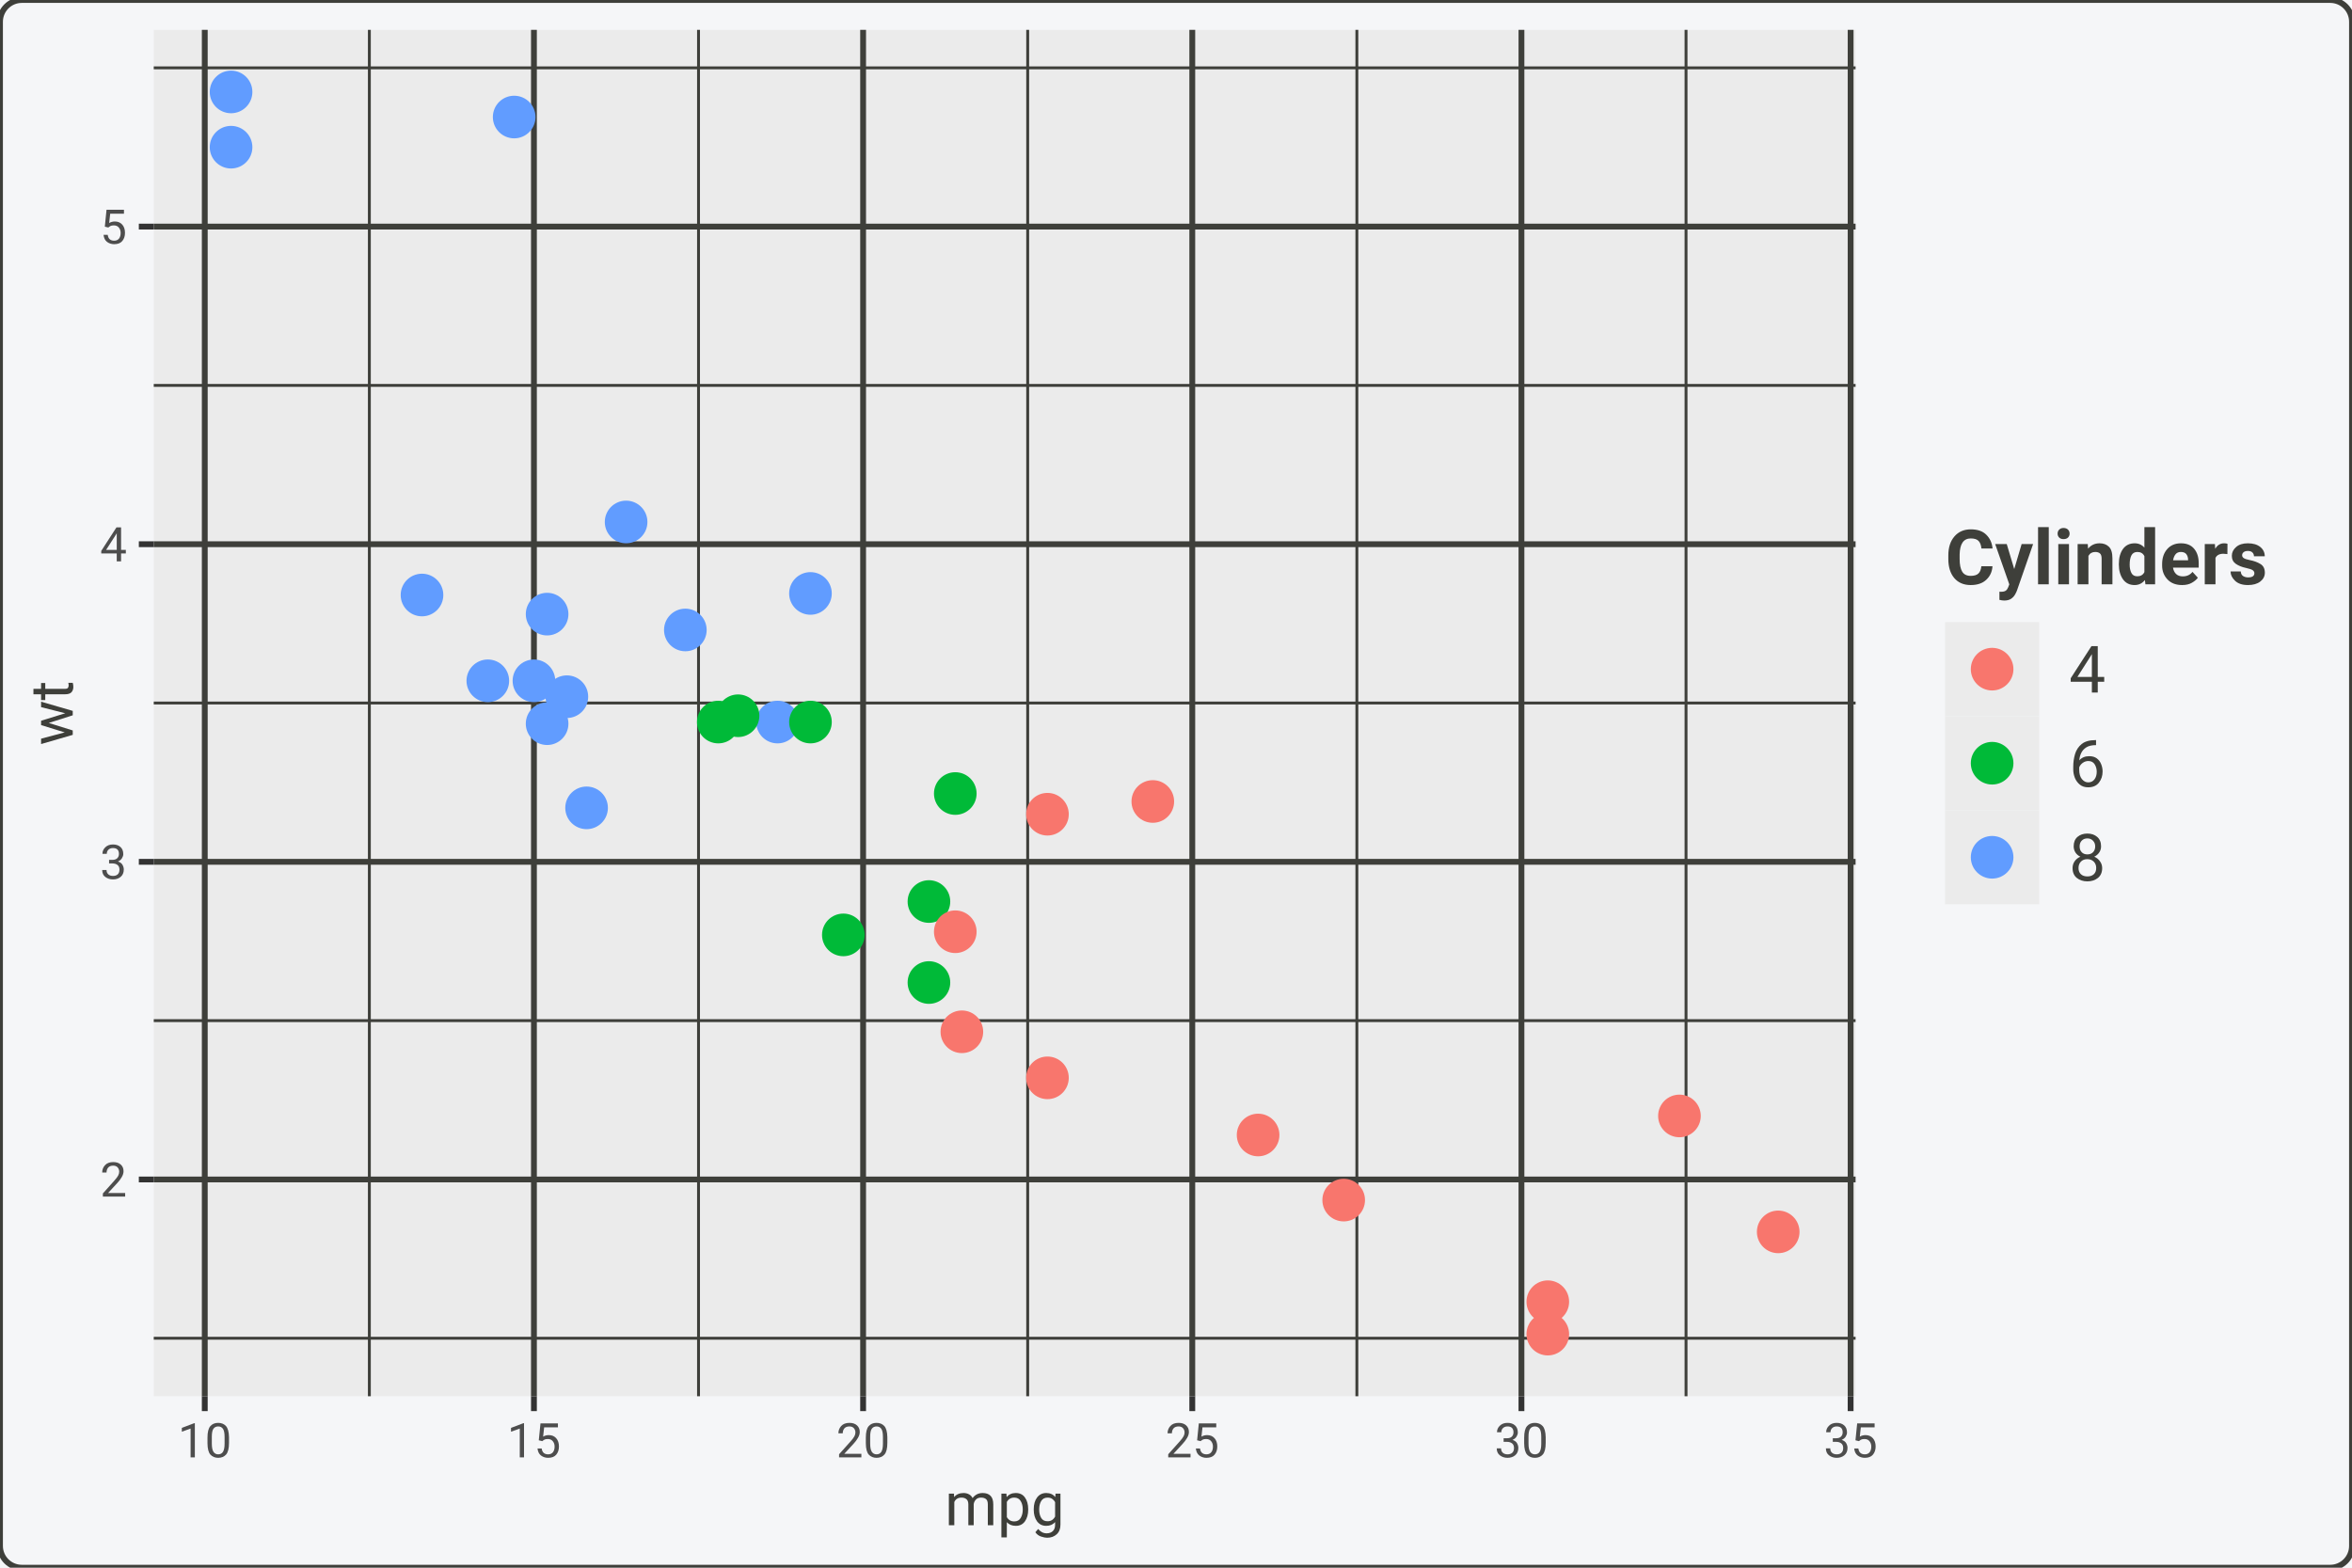
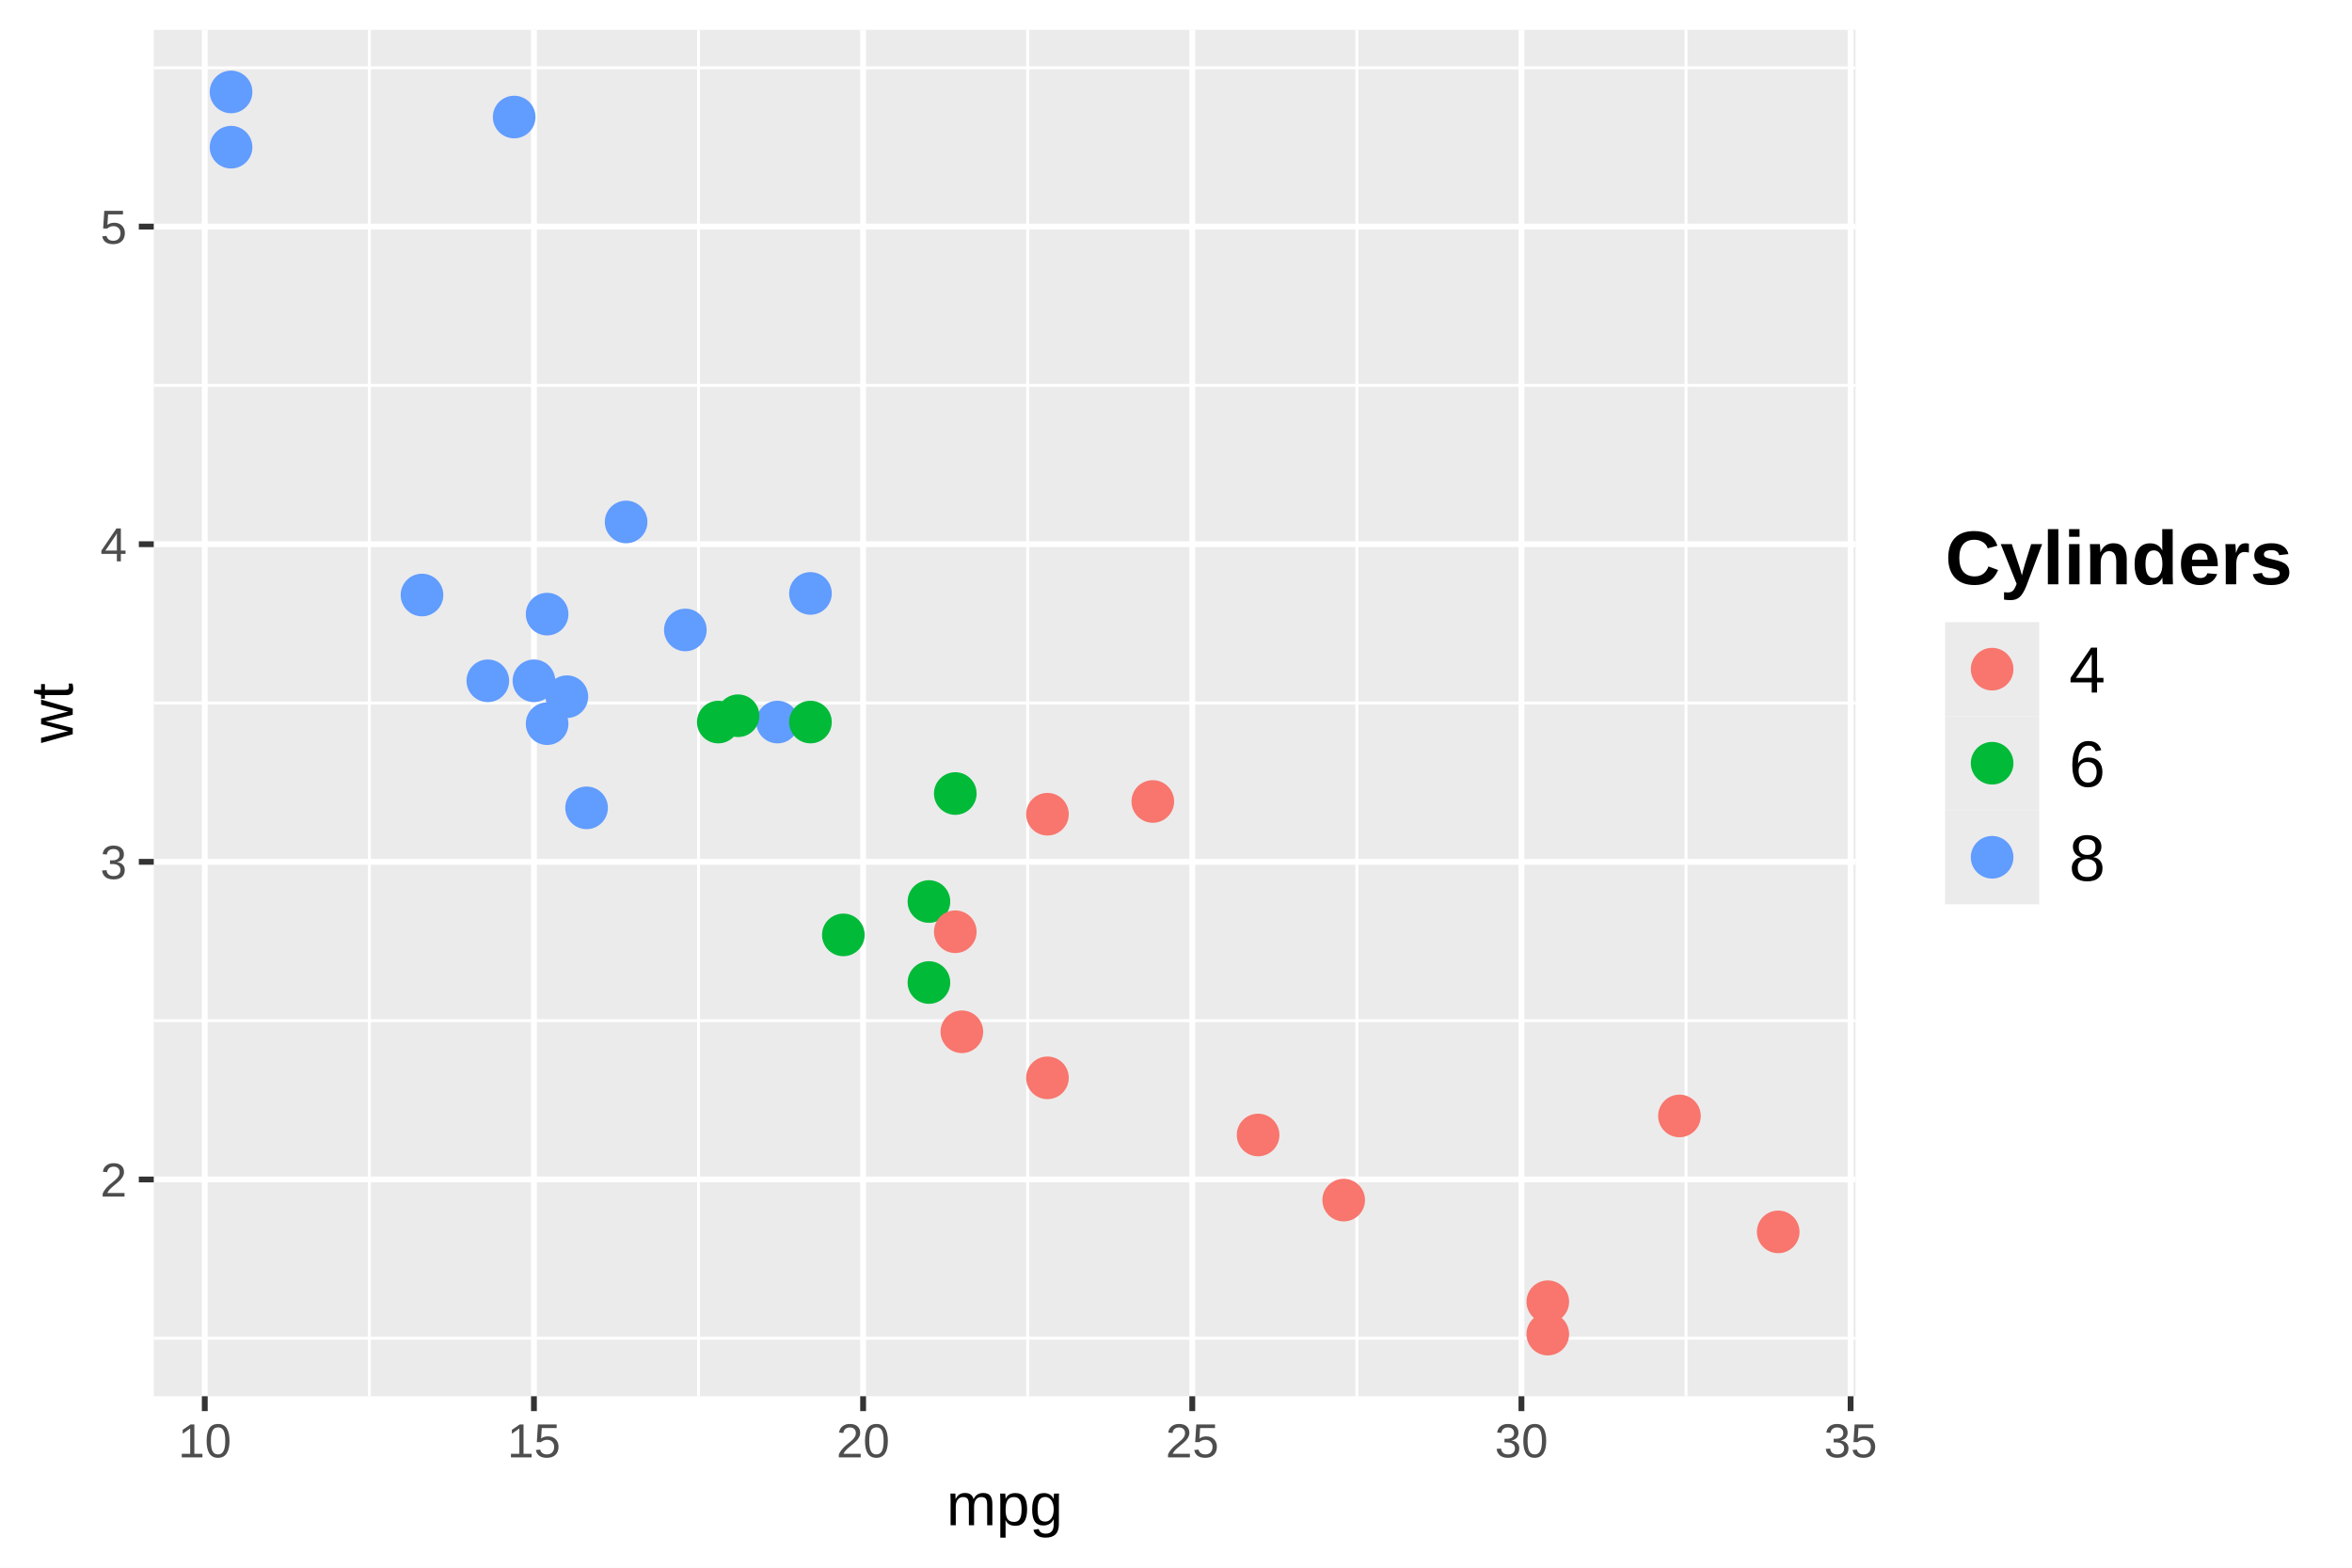
<svg xmlns="http://www.w3.org/2000/svg" width="432.00pt" height="288.00pt" viewBox="0 0 432.00 288.00">
  <g class="svglite">
    <defs>
      <style type="text/css">
-     /* theme-aware-processed */
-     .svglite line, .svglite polyline, .svglite polygon, .svglite path, .svglite circle {
+     .svglite line, .svglite polyline, .svglite polygon, .svglite path, .svglite rect, .svglite circle {
      fill: none;
-       stroke: #3E3F3A;
-       stroke-linecap: round;
-       stroke-linejoin: round;
-       stroke-miterlimit: 10.00;
-     }
-     .svglite &gt; g &gt; rect {
-       fill: none;
-       stroke: #3E3F3A;
+       stroke: #000000;
      stroke-linecap: round;
      stroke-linejoin: round;
      stroke-miterlimit: 10.00;
    }
    .svglite text {
      white-space: pre;
-       fill: #3E3F3A;
    }
    .svglite g.glyphgroup path {
      fill: inherit;
      stroke: none;
    }
  </style>
    </defs>
-     <rect class="svg-bg" width="100%" height="100%" style="stroke: none; fill: #F5F6F8;" />
+     <rect width="100%" height="100%" style="stroke: none; fill: none;" />
    <defs>
      <clipPath id="cpMC4wMHw0MzIuMDB8MC4wMHwyODguMDA=">
        <rect x="0.00" y="0.00" width="432.00" height="288.00" />
      </clipPath>
    </defs>
    <g clip-path="url(#cpMC4wMHw0MzIuMDB8MC4wMHwyODguMDA=)">
-       <rect rx="4" x="0" y="0.00" width="432.00" height="288.00" style="stroke-width: 1.07; stroke: #3E3F3A; fill: #F5F6F8;" />
+       <rect x="0" y="0.00" width="432.00" height="288.00" style="stroke-width: 1.07; stroke: #FFFFFF; fill: #FFFFFF;" />
    </g>
    <defs>
      <clipPath id="cpMjguMjR8MzQwLjgyfDUuNDh8MjU2LjUw">
        <rect x="28.24" y="5.48" width="312.58" height="251.02" />
      </clipPath>
    </defs>
    <g clip-path="url(#cpMjguMjR8MzQwLjgyfDUuNDh8MjU2LjUw)">
      <rect x="28.24" y="5.48" width="312.58" height="251.02" style="stroke-width: 1.07; stroke: none; fill: #EBEBEB;" />
-       <polyline points="28.24,245.85 340.82,245.85 " style="stroke-width: 0.53; stroke: #3E3F3A; stroke-linecap: butt;" />
-       <polyline points="28.24,187.50 340.82,187.50 " style="stroke-width: 0.53; stroke: #3E3F3A; stroke-linecap: butt;" />
-       <polyline points="28.24,129.15 340.82,129.15 " style="stroke-width: 0.53; stroke: #3E3F3A; stroke-linecap: butt;" />
-       <polyline points="28.24,70.80 340.82,70.80 " style="stroke-width: 0.53; stroke: #3E3F3A; stroke-linecap: butt;" />
-       <polyline points="28.24,12.46 340.82,12.46 " style="stroke-width: 0.53; stroke: #3E3F3A; stroke-linecap: butt;" />
-       <polyline points="67.84,256.50 67.84,5.48 " style="stroke-width: 0.53; stroke: #3E3F3A; stroke-linecap: butt;" />
-       <polyline points="128.30,256.50 128.30,5.48 " style="stroke-width: 0.53; stroke: #3E3F3A; stroke-linecap: butt;" />
-       <polyline points="188.76,256.50 188.76,5.48 " style="stroke-width: 0.53; stroke: #3E3F3A; stroke-linecap: butt;" />
-       <polyline points="249.22,256.50 249.22,5.48 " style="stroke-width: 0.53; stroke: #3E3F3A; stroke-linecap: butt;" />
-       <polyline points="309.68,256.50 309.68,5.48 " style="stroke-width: 0.53; stroke: #3E3F3A; stroke-linecap: butt;" />
-       <polyline points="28.24,216.68 340.82,216.68 " style="stroke-width: 1.07; stroke: #3E3F3A; stroke-linecap: butt;" />
-       <polyline points="28.24,158.33 340.82,158.33 " style="stroke-width: 1.07; stroke: #3E3F3A; stroke-linecap: butt;" />
-       <polyline points="28.24,99.98 340.82,99.98 " style="stroke-width: 1.07; stroke: #3E3F3A; stroke-linecap: butt;" />
-       <polyline points="28.24,41.63 340.82,41.63 " style="stroke-width: 1.07; stroke: #3E3F3A; stroke-linecap: butt;" />
-       <polyline points="37.61,256.50 37.61,5.48 " style="stroke-width: 1.07; stroke: #3E3F3A; stroke-linecap: butt;" />
-       <polyline points="98.07,256.50 98.07,5.48 " style="stroke-width: 1.07; stroke: #3E3F3A; stroke-linecap: butt;" />
-       <polyline points="158.53,256.50 158.53,5.48 " style="stroke-width: 1.07; stroke: #3E3F3A; stroke-linecap: butt;" />
-       <polyline points="218.99,256.50 218.99,5.48 " style="stroke-width: 1.07; stroke: #3E3F3A; stroke-linecap: butt;" />
-       <polyline points="279.45,256.50 279.45,5.48 " style="stroke-width: 1.07; stroke: #3E3F3A; stroke-linecap: butt;" />
-       <polyline points="339.91,256.50 339.91,5.48 " style="stroke-width: 1.07; stroke: #3E3F3A; stroke-linecap: butt;" />
+       <polyline points="28.24,245.85 340.82,245.85 " style="stroke-width: 0.53; stroke: #FFFFFF; stroke-linecap: butt;" />
+       <polyline points="28.24,187.50 340.82,187.50 " style="stroke-width: 0.53; stroke: #FFFFFF; stroke-linecap: butt;" />
+       <polyline points="28.24,129.15 340.82,129.15 " style="stroke-width: 0.53; stroke: #FFFFFF; stroke-linecap: butt;" />
+       <polyline points="28.24,70.80 340.82,70.80 " style="stroke-width: 0.53; stroke: #FFFFFF; stroke-linecap: butt;" />
+       <polyline points="28.24,12.46 340.82,12.46 " style="stroke-width: 0.53; stroke: #FFFFFF; stroke-linecap: butt;" />
+       <polyline points="67.84,256.50 67.84,5.48 " style="stroke-width: 0.53; stroke: #FFFFFF; stroke-linecap: butt;" />
+       <polyline points="128.30,256.50 128.30,5.48 " style="stroke-width: 0.53; stroke: #FFFFFF; stroke-linecap: butt;" />
+       <polyline points="188.76,256.50 188.76,5.48 " style="stroke-width: 0.53; stroke: #FFFFFF; stroke-linecap: butt;" />
+       <polyline points="249.22,256.50 249.22,5.48 " style="stroke-width: 0.53; stroke: #FFFFFF; stroke-linecap: butt;" />
+       <polyline points="309.68,256.50 309.68,5.48 " style="stroke-width: 0.53; stroke: #FFFFFF; stroke-linecap: butt;" />
+       <polyline points="28.24,216.68 340.82,216.68 " style="stroke-width: 1.07; stroke: #FFFFFF; stroke-linecap: butt;" />
+       <polyline points="28.24,158.33 340.82,158.33 " style="stroke-width: 1.07; stroke: #FFFFFF; stroke-linecap: butt;" />
+       <polyline points="28.24,99.98 340.82,99.98 " style="stroke-width: 1.07; stroke: #FFFFFF; stroke-linecap: butt;" />
+       <polyline points="28.24,41.63 340.82,41.63 " style="stroke-width: 1.07; stroke: #FFFFFF; stroke-linecap: butt;" />
+       <polyline points="37.61,256.50 37.61,5.48 " style="stroke-width: 1.07; stroke: #FFFFFF; stroke-linecap: butt;" />
+       <polyline points="98.07,256.50 98.07,5.48 " style="stroke-width: 1.07; stroke: #FFFFFF; stroke-linecap: butt;" />
+       <polyline points="158.53,256.50 158.53,5.48 " style="stroke-width: 1.07; stroke: #FFFFFF; stroke-linecap: butt;" />
+       <polyline points="218.99,256.50 218.99,5.48 " style="stroke-width: 1.07; stroke: #FFFFFF; stroke-linecap: butt;" />
+       <polyline points="279.45,256.50 279.45,5.48 " style="stroke-width: 1.07; stroke: #FFFFFF; stroke-linecap: butt;" />
+       <polyline points="339.91,256.50 339.91,5.48 " style="stroke-width: 1.07; stroke: #FFFFFF; stroke-linecap: butt;" />
      <circle cx="170.62" cy="180.50" r="3.56" style="stroke-width: 0.71; stroke: #00BA38; fill: #00BA38;" />
      <circle cx="170.62" cy="165.62" r="3.56" style="stroke-width: 0.71; stroke: #00BA38; fill: #00BA38;" />
      <circle cx="192.39" cy="198.01" r="3.56" style="stroke-width: 0.71; stroke: #F8766D; fill: #F8766D;" />
      <circle cx="175.46" cy="145.78" r="3.56" style="stroke-width: 0.71; stroke: #00BA38; fill: #00BA38;" />
      <circle cx="142.81" cy="132.65" r="3.56" style="stroke-width: 0.71; stroke: #619CFF; fill: #619CFF;" />
      <circle cx="135.56" cy="131.49" r="3.56" style="stroke-width: 0.71; stroke: #00BA38; fill: #00BA38;" />
      <circle cx="89.60" cy="125.07" r="3.56" style="stroke-width: 0.71; stroke: #619CFF; fill: #619CFF;" />
      <circle cx="211.74" cy="147.24" r="3.56" style="stroke-width: 0.71; stroke: #F8766D; fill: #F8766D;" />
      <circle cx="192.39" cy="149.58" r="3.56" style="stroke-width: 0.71; stroke: #F8766D; fill: #F8766D;" />
      <circle cx="148.86" cy="132.65" r="3.56" style="stroke-width: 0.71; stroke: #00BA38; fill: #00BA38;" />
      <circle cx="131.93" cy="132.65" r="3.56" style="stroke-width: 0.71; stroke: #00BA38; fill: #00BA38;" />
      <circle cx="115.00" cy="95.89" r="3.56" style="stroke-width: 0.71; stroke: #619CFF; fill: #619CFF;" />
      <circle cx="125.88" cy="115.73" r="3.56" style="stroke-width: 0.71; stroke: #619CFF; fill: #619CFF;" />
      <circle cx="100.49" cy="112.82" r="3.56" style="stroke-width: 0.71; stroke: #619CFF; fill: #619CFF;" />
      <circle cx="42.44" cy="27.04" r="3.56" style="stroke-width: 0.71; stroke: #619CFF; fill: #619CFF;" />
      <circle cx="42.44" cy="16.89" r="3.56" style="stroke-width: 0.71; stroke: #619CFF; fill: #619CFF;" />
      <circle cx="94.44" cy="21.50" r="3.56" style="stroke-width: 0.71; stroke: #619CFF; fill: #619CFF;" />
      <circle cx="308.47" cy="205.01" r="3.56" style="stroke-width: 0.71; stroke: #F8766D; fill: #F8766D;" />
      <circle cx="284.29" cy="239.14" r="3.56" style="stroke-width: 0.71; stroke: #F8766D; fill: #F8766D;" />
      <circle cx="326.61" cy="226.31" r="3.56" style="stroke-width: 0.71; stroke: #F8766D; fill: #F8766D;" />
      <circle cx="176.67" cy="189.55" r="3.56" style="stroke-width: 0.71; stroke: #F8766D; fill: #F8766D;" />
      <circle cx="104.12" cy="127.99" r="3.56" style="stroke-width: 0.71; stroke: #619CFF; fill: #619CFF;" />
      <circle cx="100.49" cy="132.95" r="3.56" style="stroke-width: 0.71; stroke: #619CFF; fill: #619CFF;" />
      <circle cx="77.51" cy="109.31" r="3.56" style="stroke-width: 0.71; stroke: #619CFF; fill: #619CFF;" />
      <circle cx="148.86" cy="109.02" r="3.56" style="stroke-width: 0.71; stroke: #619CFF; fill: #619CFF;" />
      <circle cx="246.80" cy="220.47" r="3.56" style="stroke-width: 0.71; stroke: #F8766D; fill: #F8766D;" />
      <circle cx="231.08" cy="208.51" r="3.56" style="stroke-width: 0.71; stroke: #F8766D; fill: #F8766D;" />
      <circle cx="284.29" cy="245.09" r="3.56" style="stroke-width: 0.71; stroke: #F8766D; fill: #F8766D;" />
      <circle cx="107.74" cy="148.41" r="3.56" style="stroke-width: 0.71; stroke: #619CFF; fill: #619CFF;" />
      <circle cx="154.90" cy="171.75" r="3.56" style="stroke-width: 0.71; stroke: #00BA38; fill: #00BA38;" />
      <circle cx="98.07" cy="125.07" r="3.56" style="stroke-width: 0.71; stroke: #619CFF; fill: #619CFF;" />
      <circle cx="175.46" cy="171.17" r="3.56" style="stroke-width: 0.71; stroke: #F8766D; fill: #F8766D;" />
    </g>
    <g clip-path="url(#cpMC4wMHw0MzIuMDB8MC4wMHwyODguMDA=)">
-       <text x="23.31" y="219.83" text-anchor="end" style="font-size: 8.80px;fill: #4D4D4D; font-family: &quot;Roboto&quot;, -apple-system, BlinkMacSystemFont, &quot;Segoe UI&quot;, system-ui, sans-serif;" textLength="4.89px" lengthAdjust="spacingAndGlyphs">2</text>
-       <text x="23.31" y="161.48" text-anchor="end" style="font-size: 8.80px;fill: #4D4D4D; font-family: &quot;Roboto&quot;, -apple-system, BlinkMacSystemFont, &quot;Segoe UI&quot;, system-ui, sans-serif;" textLength="4.89px" lengthAdjust="spacingAndGlyphs">3</text>
-       <text x="23.31" y="103.13" text-anchor="end" style="font-size: 8.80px;fill: #4D4D4D; font-family: &quot;Roboto&quot;, -apple-system, BlinkMacSystemFont, &quot;Segoe UI&quot;, system-ui, sans-serif;" textLength="4.89px" lengthAdjust="spacingAndGlyphs">4</text>
-       <text x="23.31" y="44.78" text-anchor="end" style="font-size: 8.80px;fill: #4D4D4D; font-family: &quot;Roboto&quot;, -apple-system, BlinkMacSystemFont, &quot;Segoe UI&quot;, system-ui, sans-serif;" textLength="4.89px" lengthAdjust="spacingAndGlyphs">5</text>
+       <text x="23.31" y="219.83" text-anchor="end" style="font-size: 8.80px;fill: #4D4D4D; font-family: &quot;Arial&quot;;" textLength="4.89px" lengthAdjust="spacingAndGlyphs">2</text>
+       <text x="23.31" y="161.48" text-anchor="end" style="font-size: 8.80px;fill: #4D4D4D; font-family: &quot;Arial&quot;;" textLength="4.89px" lengthAdjust="spacingAndGlyphs">3</text>
+       <text x="23.31" y="103.13" text-anchor="end" style="font-size: 8.80px;fill: #4D4D4D; font-family: &quot;Arial&quot;;" textLength="4.89px" lengthAdjust="spacingAndGlyphs">4</text>
+       <text x="23.31" y="44.78" text-anchor="end" style="font-size: 8.80px;fill: #4D4D4D; font-family: &quot;Arial&quot;;" textLength="4.89px" lengthAdjust="spacingAndGlyphs">5</text>
      <polyline points="25.50,216.68 28.24,216.68 " style="stroke-width: 1.07; stroke: #333333; stroke-linecap: butt;" />
      <polyline points="25.50,158.33 28.24,158.33 " style="stroke-width: 1.07; stroke: #333333; stroke-linecap: butt;" />
      <polyline points="25.50,99.98 28.24,99.98 " style="stroke-width: 1.07; stroke: #333333; stroke-linecap: butt;" />
      <polyline points="25.50,41.63 28.24,41.63 " style="stroke-width: 1.07; stroke: #333333; stroke-linecap: butt;" />
      <polyline points="37.61,259.24 37.61,256.50 " style="stroke-width: 1.07; stroke: #333333; stroke-linecap: butt;" />
      <polyline points="98.07,259.24 98.07,256.50 " style="stroke-width: 1.07; stroke: #333333; stroke-linecap: butt;" />
      <polyline points="158.53,259.24 158.53,256.50 " style="stroke-width: 1.07; stroke: #333333; stroke-linecap: butt;" />
      <polyline points="218.99,259.24 218.99,256.50 " style="stroke-width: 1.07; stroke: #333333; stroke-linecap: butt;" />
      <polyline points="279.45,259.24 279.45,256.50 " style="stroke-width: 1.07; stroke: #333333; stroke-linecap: butt;" />
      <polyline points="339.91,259.24 339.91,256.50 " style="stroke-width: 1.07; stroke: #333333; stroke-linecap: butt;" />
-       <text x="37.61" y="267.74" text-anchor="middle" style="font-size: 8.80px;fill: #4D4D4D; font-family: &quot;Roboto&quot;, -apple-system, BlinkMacSystemFont, &quot;Segoe UI&quot;, system-ui, sans-serif;" textLength="9.78px" lengthAdjust="spacingAndGlyphs">10</text>
-       <text x="98.07" y="267.74" text-anchor="middle" style="font-size: 8.80px;fill: #4D4D4D; font-family: &quot;Roboto&quot;, -apple-system, BlinkMacSystemFont, &quot;Segoe UI&quot;, system-ui, sans-serif;" textLength="9.78px" lengthAdjust="spacingAndGlyphs">15</text>
-       <text x="158.53" y="267.74" text-anchor="middle" style="font-size: 8.80px;fill: #4D4D4D; font-family: &quot;Roboto&quot;, -apple-system, BlinkMacSystemFont, &quot;Segoe UI&quot;, system-ui, sans-serif;" textLength="9.78px" lengthAdjust="spacingAndGlyphs">20</text>
-       <text x="218.99" y="267.74" text-anchor="middle" style="font-size: 8.80px;fill: #4D4D4D; font-family: &quot;Roboto&quot;, -apple-system, BlinkMacSystemFont, &quot;Segoe UI&quot;, system-ui, sans-serif;" textLength="9.78px" lengthAdjust="spacingAndGlyphs">25</text>
-       <text x="279.45" y="267.74" text-anchor="middle" style="font-size: 8.80px;fill: #4D4D4D; font-family: &quot;Roboto&quot;, -apple-system, BlinkMacSystemFont, &quot;Segoe UI&quot;, system-ui, sans-serif;" textLength="9.78px" lengthAdjust="spacingAndGlyphs">30</text>
-       <text x="339.91" y="267.74" text-anchor="middle" style="font-size: 8.80px;fill: #4D4D4D; font-family: &quot;Roboto&quot;, -apple-system, BlinkMacSystemFont, &quot;Segoe UI&quot;, system-ui, sans-serif;" textLength="9.78px" lengthAdjust="spacingAndGlyphs">35</text>
-       <text x="184.53" y="280.20" text-anchor="middle" style="font-size: 11.00px; font-family: &quot;Roboto&quot;, -apple-system, BlinkMacSystemFont, &quot;Segoe UI&quot;, system-ui, sans-serif;" textLength="21.41px" lengthAdjust="spacingAndGlyphs">mpg</text>
-       <text transform="translate(13.36,130.99) rotate(-90)" text-anchor="middle" style="font-size: 11.00px; font-family: &quot;Roboto&quot;, -apple-system, BlinkMacSystemFont, &quot;Segoe UI&quot;, system-ui, sans-serif;" textLength="11.00px" lengthAdjust="spacingAndGlyphs">wt</text>
-       <rect rx="4" x="351.78" y="90.37" width="74.74" height="81.25" style="stroke-width: 1.07; stroke: none; fill: #F5F6F8;" />
-       <text x="357.26" y="107.34" style="font-size: 14.00px; font-weight: bold; font-family: &quot;Roboto&quot;, -apple-system, BlinkMacSystemFont, &quot;Segoe UI&quot;, system-ui, sans-serif;" textLength="63.78px" lengthAdjust="spacingAndGlyphs">Cylinders</text>
+       <text x="37.61" y="267.74" text-anchor="middle" style="font-size: 8.80px;fill: #4D4D4D; font-family: &quot;Arial&quot;;" textLength="9.78px" lengthAdjust="spacingAndGlyphs">10</text>
+       <text x="98.07" y="267.74" text-anchor="middle" style="font-size: 8.80px;fill: #4D4D4D; font-family: &quot;Arial&quot;;" textLength="9.78px" lengthAdjust="spacingAndGlyphs">15</text>
+       <text x="158.53" y="267.74" text-anchor="middle" style="font-size: 8.80px;fill: #4D4D4D; font-family: &quot;Arial&quot;;" textLength="9.78px" lengthAdjust="spacingAndGlyphs">20</text>
+       <text x="218.99" y="267.74" text-anchor="middle" style="font-size: 8.80px;fill: #4D4D4D; font-family: &quot;Arial&quot;;" textLength="9.78px" lengthAdjust="spacingAndGlyphs">25</text>
+       <text x="279.45" y="267.74" text-anchor="middle" style="font-size: 8.80px;fill: #4D4D4D; font-family: &quot;Arial&quot;;" textLength="9.78px" lengthAdjust="spacingAndGlyphs">30</text>
+       <text x="339.91" y="267.74" text-anchor="middle" style="font-size: 8.80px;fill: #4D4D4D; font-family: &quot;Arial&quot;;" textLength="9.78px" lengthAdjust="spacingAndGlyphs">35</text>
+       <text x="184.53" y="280.20" text-anchor="middle" style="font-size: 11.00px; font-family: &quot;Arial&quot;;" textLength="21.41px" lengthAdjust="spacingAndGlyphs">mpg</text>
+       <text transform="translate(13.36,130.99) rotate(-90)" text-anchor="middle" style="font-size: 11.00px; font-family: &quot;Arial&quot;;" textLength="11.00px" lengthAdjust="spacingAndGlyphs">wt</text>
+       <rect x="351.78" y="90.37" width="74.74" height="81.25" style="stroke-width: 1.07; stroke: none; fill: #FFFFFF;" />
+       <text x="357.26" y="107.34" style="font-size: 14.00px; font-weight: bold; font-family: &quot;Arial&quot;;" textLength="63.78px" lengthAdjust="spacingAndGlyphs">Cylinders</text>
      <rect x="357.26" y="114.29" width="17.28" height="17.28" style="stroke-width: 1.07; stroke: none; fill: #EBEBEB;" />
      <circle cx="365.90" cy="122.93" r="3.56" style="stroke-width: 0.71; stroke: #F8766D; fill: #F8766D;" />
      <rect x="357.26" y="131.57" width="17.28" height="17.28" style="stroke-width: 1.07; stroke: none; fill: #EBEBEB;" />
      <circle cx="365.90" cy="140.21" r="3.56" style="stroke-width: 0.71; stroke: #00BA38; fill: #00BA38;" />
      <rect x="357.26" y="148.85" width="17.28" height="17.28" style="stroke-width: 1.07; stroke: none; fill: #EBEBEB;" />
      <circle cx="365.90" cy="157.49" r="3.56" style="stroke-width: 0.71; stroke: #619CFF; fill: #619CFF;" />
-       <text x="380.02" y="127.23" style="font-size: 12.00px; font-family: &quot;Roboto&quot;, -apple-system, BlinkMacSystemFont, &quot;Segoe UI&quot;, system-ui, sans-serif;" textLength="6.67px" lengthAdjust="spacingAndGlyphs">4</text>
-       <text x="380.02" y="144.51" style="font-size: 12.00px; font-family: &quot;Roboto&quot;, -apple-system, BlinkMacSystemFont, &quot;Segoe UI&quot;, system-ui, sans-serif;" textLength="6.67px" lengthAdjust="spacingAndGlyphs">6</text>
-       <text x="380.02" y="161.79" style="font-size: 12.00px; font-family: &quot;Roboto&quot;, -apple-system, BlinkMacSystemFont, &quot;Segoe UI&quot;, system-ui, sans-serif;" textLength="6.67px" lengthAdjust="spacingAndGlyphs">8</text>
+       <text x="380.02" y="127.23" style="font-size: 12.00px; font-family: &quot;Arial&quot;;" textLength="6.67px" lengthAdjust="spacingAndGlyphs">4</text>
+       <text x="380.02" y="144.51" style="font-size: 12.00px; font-family: &quot;Arial&quot;;" textLength="6.67px" lengthAdjust="spacingAndGlyphs">6</text>
+       <text x="380.02" y="161.79" style="font-size: 12.00px; font-family: &quot;Arial&quot;;" textLength="6.67px" lengthAdjust="spacingAndGlyphs">8</text>
    </g>
  </g>
</svg>
